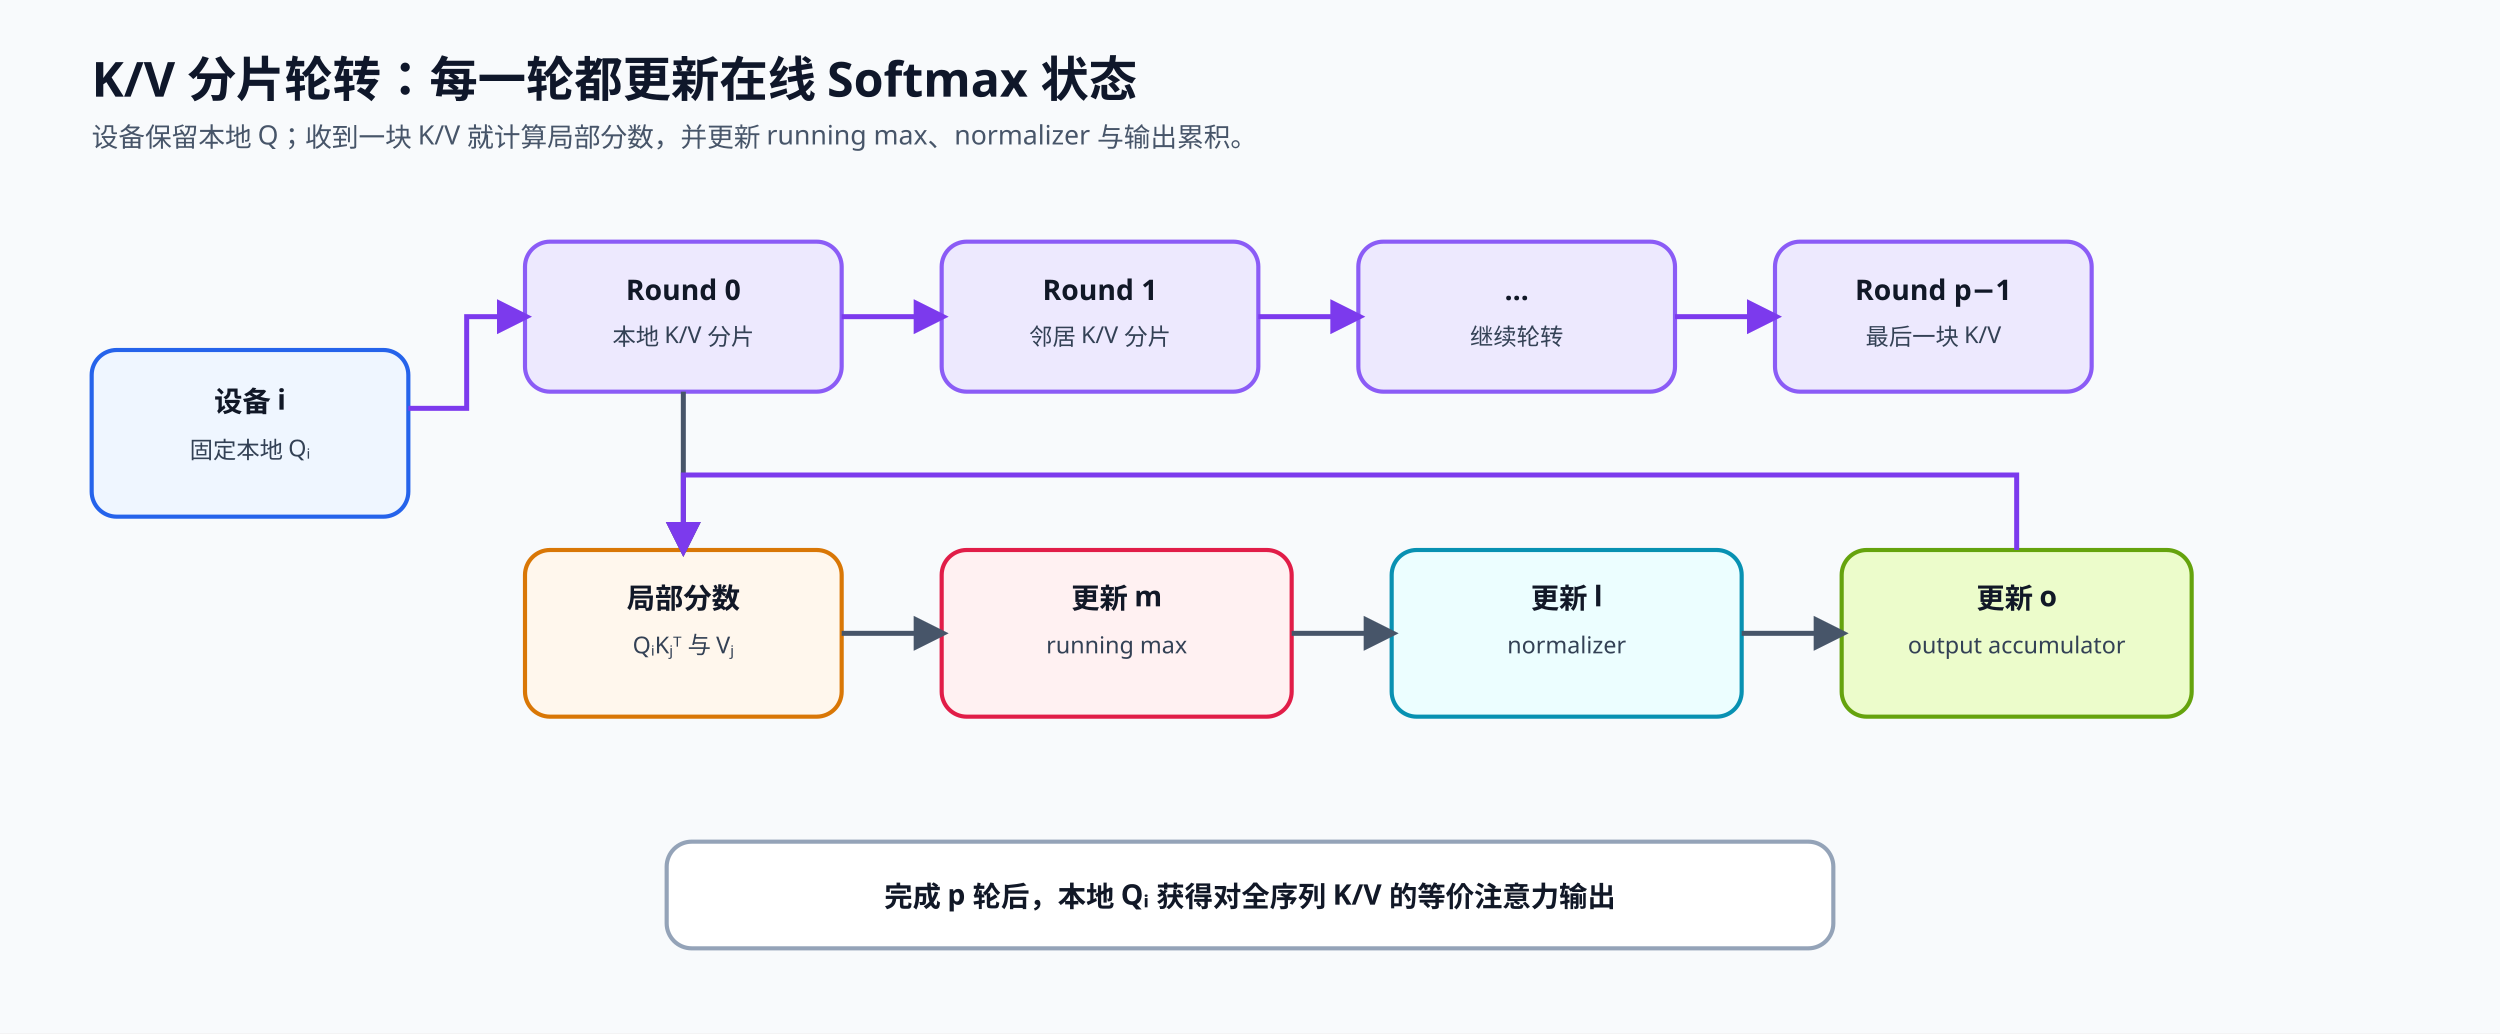
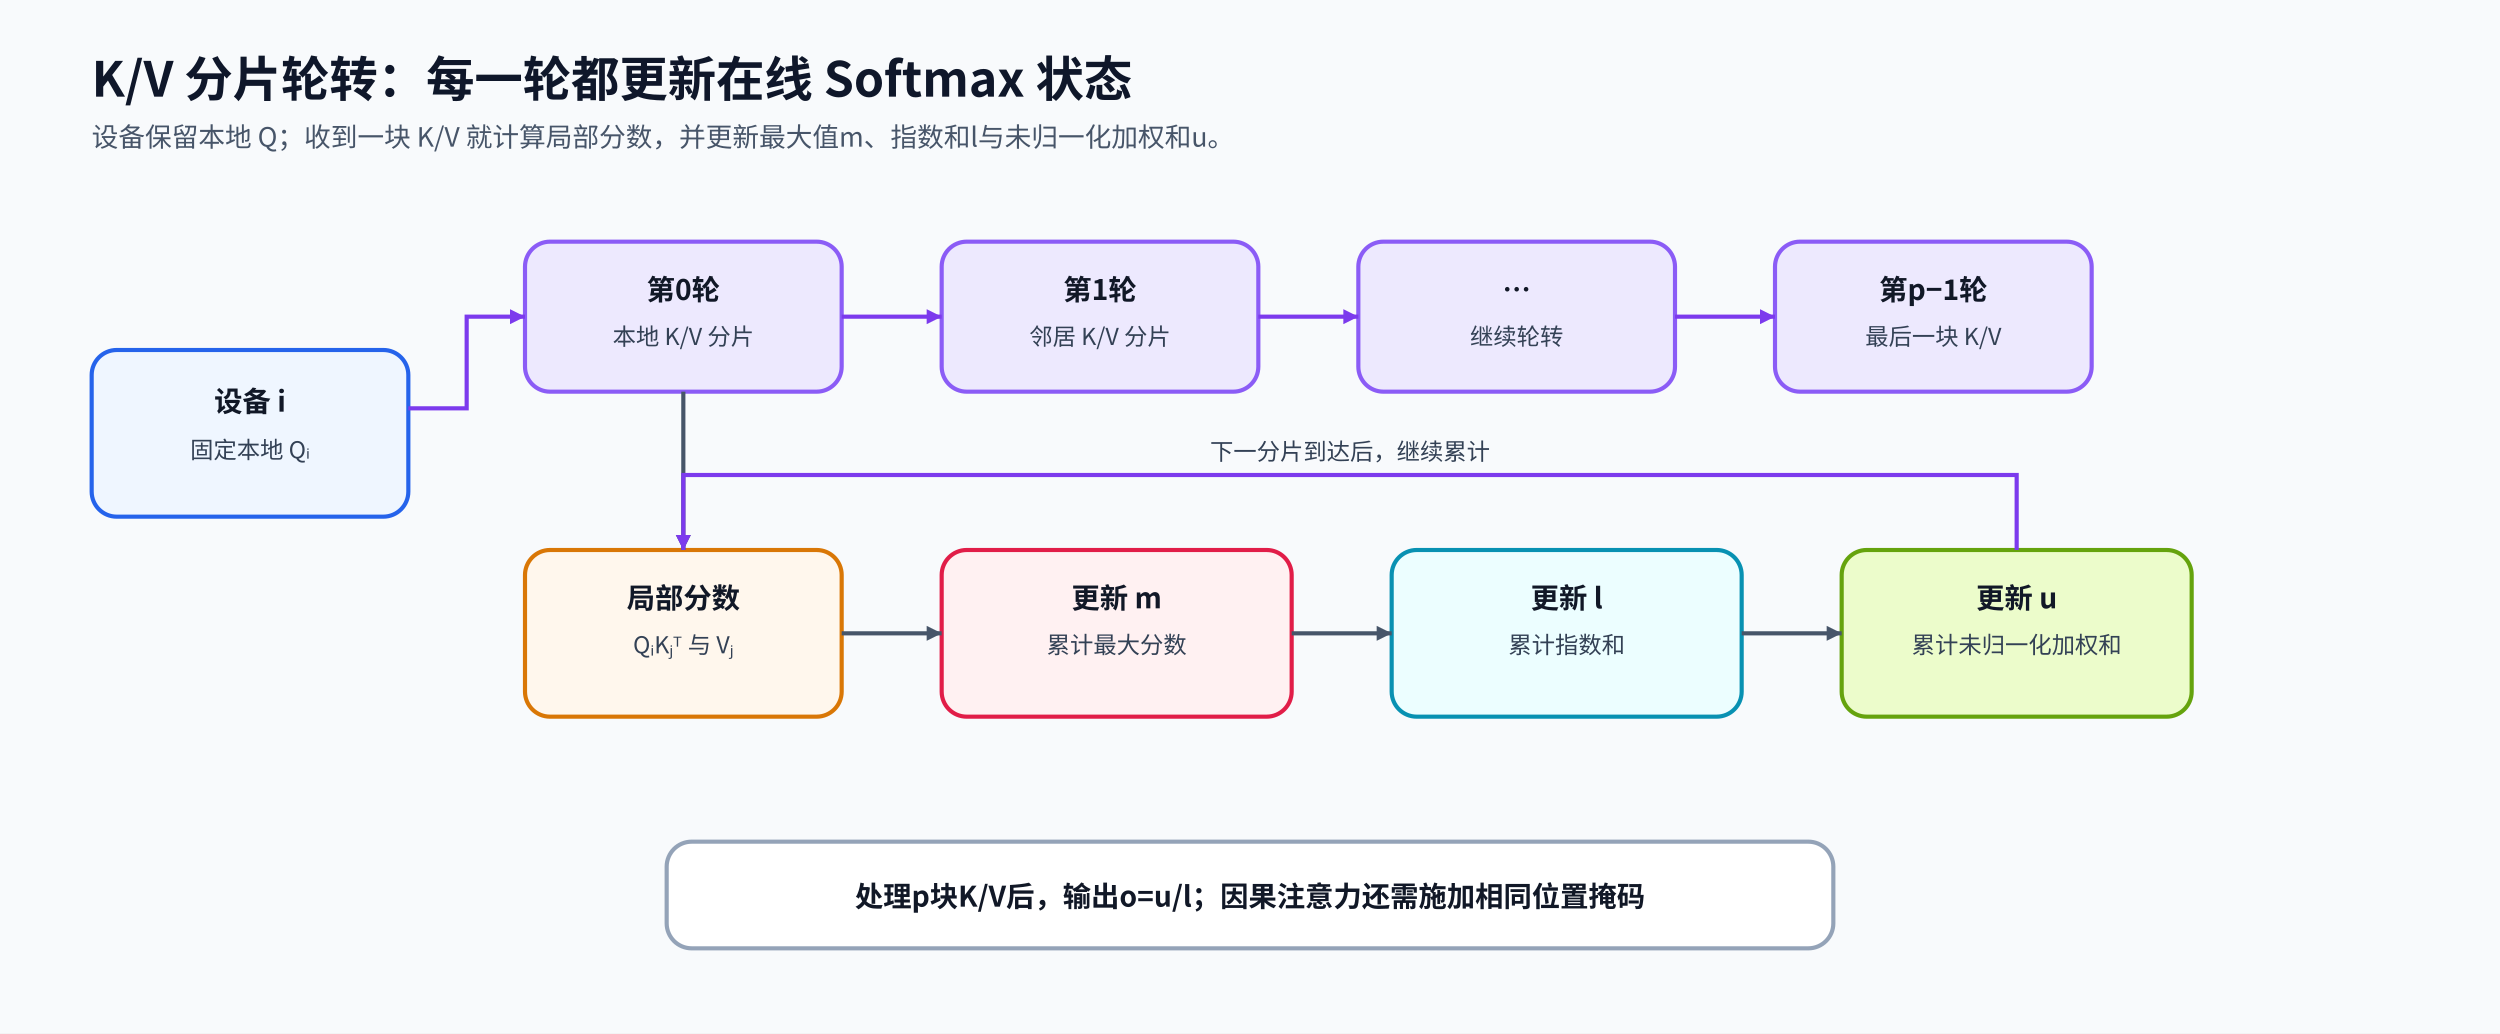
<svg xmlns="http://www.w3.org/2000/svg" width="1500" height="620" viewBox="0 0 1500 620" role="img" aria-labelledby="title desc">
  <defs>
-     <style>.t{font:700 29px sans-serif;fill:#0f172a}.s{font:500 16px sans-serif;fill:#475569}.h{font:700 17px sans-serif;fill:#111827;text-anchor:middle}.b{font:500 14px sans-serif;fill:#334155;text-anchor:middle}.x{stroke-width:2.5;rx:15}.a{stroke:#475569;stroke-width:3;fill:none;marker-end:url(#m)}.r{stroke:#7c3aed;stroke-width:3;fill:none;marker-end:url(#p)}</style>
-     <marker id="m" viewBox="0 0 10 10" refX="8" refY="5" markerWidth="7" markerHeight="7" orient="auto">
+     <style>.t{font-family:'Noto Sans CJK SC','Microsoft YaHei',sans-serif;font-size:29px;font-weight:700;fill:#0f172a}.s{font-family:'Noto Sans CJK SC','Microsoft YaHei',sans-serif;font-size:16px;font-weight:500;fill:#475569}.h{font-family:'Noto Sans CJK SC','Microsoft YaHei',sans-serif;font-size:17px;font-weight:700;fill:#111827;text-anchor:middle}.b{font-family:'Noto Sans CJK SC','Microsoft YaHei',sans-serif;font-size:14px;font-weight:500;fill:#334155;text-anchor:middle}.x{stroke-width:2.5;rx:15}.a{stroke:#475569;stroke-width:2.5;fill:none;marker-end:url(#m)}.r{stroke:#7c3aed;stroke-width:2.5;fill:none;marker-end:url(#p)}</style>
+     <marker markerUnits="userSpaceOnUse" id="m" viewBox="0 0 10 10" refX="10" refY="5" markerWidth="9" markerHeight="9" orient="auto">
      <path d="M0 0L10 5L0 10z" fill="#475569" />
    </marker>
-     <marker id="p" viewBox="0 0 10 10" refX="8" refY="5" markerWidth="7" markerHeight="7" orient="auto">
+     <marker markerUnits="userSpaceOnUse" id="p" viewBox="0 0 10 10" refX="10" refY="5" markerWidth="9" markerHeight="9" orient="auto">
      <path d="M0 0L10 5L0 10z" fill="#7c3aed" />
    </marker>
  </defs>
  <rect width="1500" height="620" fill="#f8fafc" />
  <text x="55" y="58" class="t">K/V 分片轮转：每一轮都更新在线 Softmax 状态</text>
-   <text x="55" y="88" class="s">设备保留本地 Q；收到一块 K/V 就计算局部分数，并更新 running max、normalizer 与输出累积。</text>
+   <text x="55" y="88" class="s">设备保留本地 Q；收到一块 K/V 就计算局部分数，并更新最大值m、指数和l与未归一化加权和u。</text>
  <rect x="55" y="210" width="190" height="100" class="x" fill="#eff6ff" stroke="#2563eb" />
  <text x="150" y="247" class="h">设备 i</text>
  <text x="150" y="275" class="b">固定本地 Qᵢ</text>
  <rect x="315" y="145" width="190" height="90" class="x" fill="#ede9fe" stroke="#8b5cf6" />
-   <text x="410" y="180" class="h">Round 0</text>
+   <text x="410" y="180" class="h">第0轮</text>
  <text x="410" y="207" class="b">本地 K/V 分片</text>
  <rect x="565" y="145" width="190" height="90" class="x" fill="#ede9fe" stroke="#8b5cf6" />
-   <text x="660" y="180" class="h">Round 1</text>
+   <text x="660" y="180" class="h">第1轮</text>
  <text x="660" y="207" class="b">邻居 K/V 分片</text>
  <rect x="815" y="145" width="190" height="90" class="x" fill="#ede9fe" stroke="#8b5cf6" />
  <text x="910" y="180" class="h">…</text>
  <text x="910" y="207" class="b">继续轮转</text>
  <rect x="1065" y="145" width="190" height="90" class="x" fill="#ede9fe" stroke="#8b5cf6" />
-   <text x="1160" y="180" class="h">Round p−1</text>
+   <text x="1160" y="180" class="h">第p−1轮</text>
  <text x="1160" y="207" class="b">最后一块 K/V</text>
  <path d="M245 245H280V190H315" class="r" />
  <path d="M505 190H565" class="r" />
  <path d="M755 190H815" class="r" />
  <path d="M1005 190H1065" class="r" />
  <rect x="315" y="330" width="190" height="100" class="x" fill="#fff7ed" stroke="#d97706" />
  <text x="410" y="365" class="h">局部分数</text>
  <text x="410" y="392" class="b">QᵢKⱼᵀ 与 Vⱼ</text>
  <rect x="565" y="330" width="210" height="100" class="x" fill="#fff1f2" stroke="#e11d48" />
  <text x="670" y="365" class="h">更新 m</text>
-   <text x="670" y="392" class="b">running max</text>
+   <text x="670" y="392" class="b">累计最大分数</text>
  <rect x="835" y="330" width="210" height="100" class="x" fill="#ecfeff" stroke="#0891b2" />
  <text x="940" y="365" class="h">更新 l</text>
-   <text x="940" y="392" class="b">normalizer</text>
+   <text x="940" y="392" class="b">累计指数和</text>
  <rect x="1105" y="330" width="210" height="100" class="x" fill="#ecfccb" stroke="#65a30d" />
-   <text x="1210" y="365" class="h">更新 o</text>
-   <text x="1210" y="392" class="b">output accumulator</text>
+   <text x="1210" y="365" class="h">更新 u</text>
+   <text x="1210" y="392" class="b">累计未归一化加权和</text>
  <path d="M410 235V330" class="a" />
  <path d="M505 380H565" class="a" />
  <path d="M775 380H835" class="a" />
  <path d="M1045 380H1105" class="a" />
  <path d="M1210 330V285H410V330" class="r" />
+   <text x="810" y="276" class="b">下一分片到达后，继续累计</text>
  <rect x="400" y="505" width="700" height="64" class="x" fill="#ffffff" stroke="#94a3b8" />
-   <text x="750" y="544" class="h">完成 p 轮后，本地 Qᵢ 获得对全序列 K/V 的等价注意力输出</text>
+   <text x="750" y="544" class="h">处理p块K/V后，输出o=u/l；因果注意力还需施加相同位置掩码</text>
</svg>
